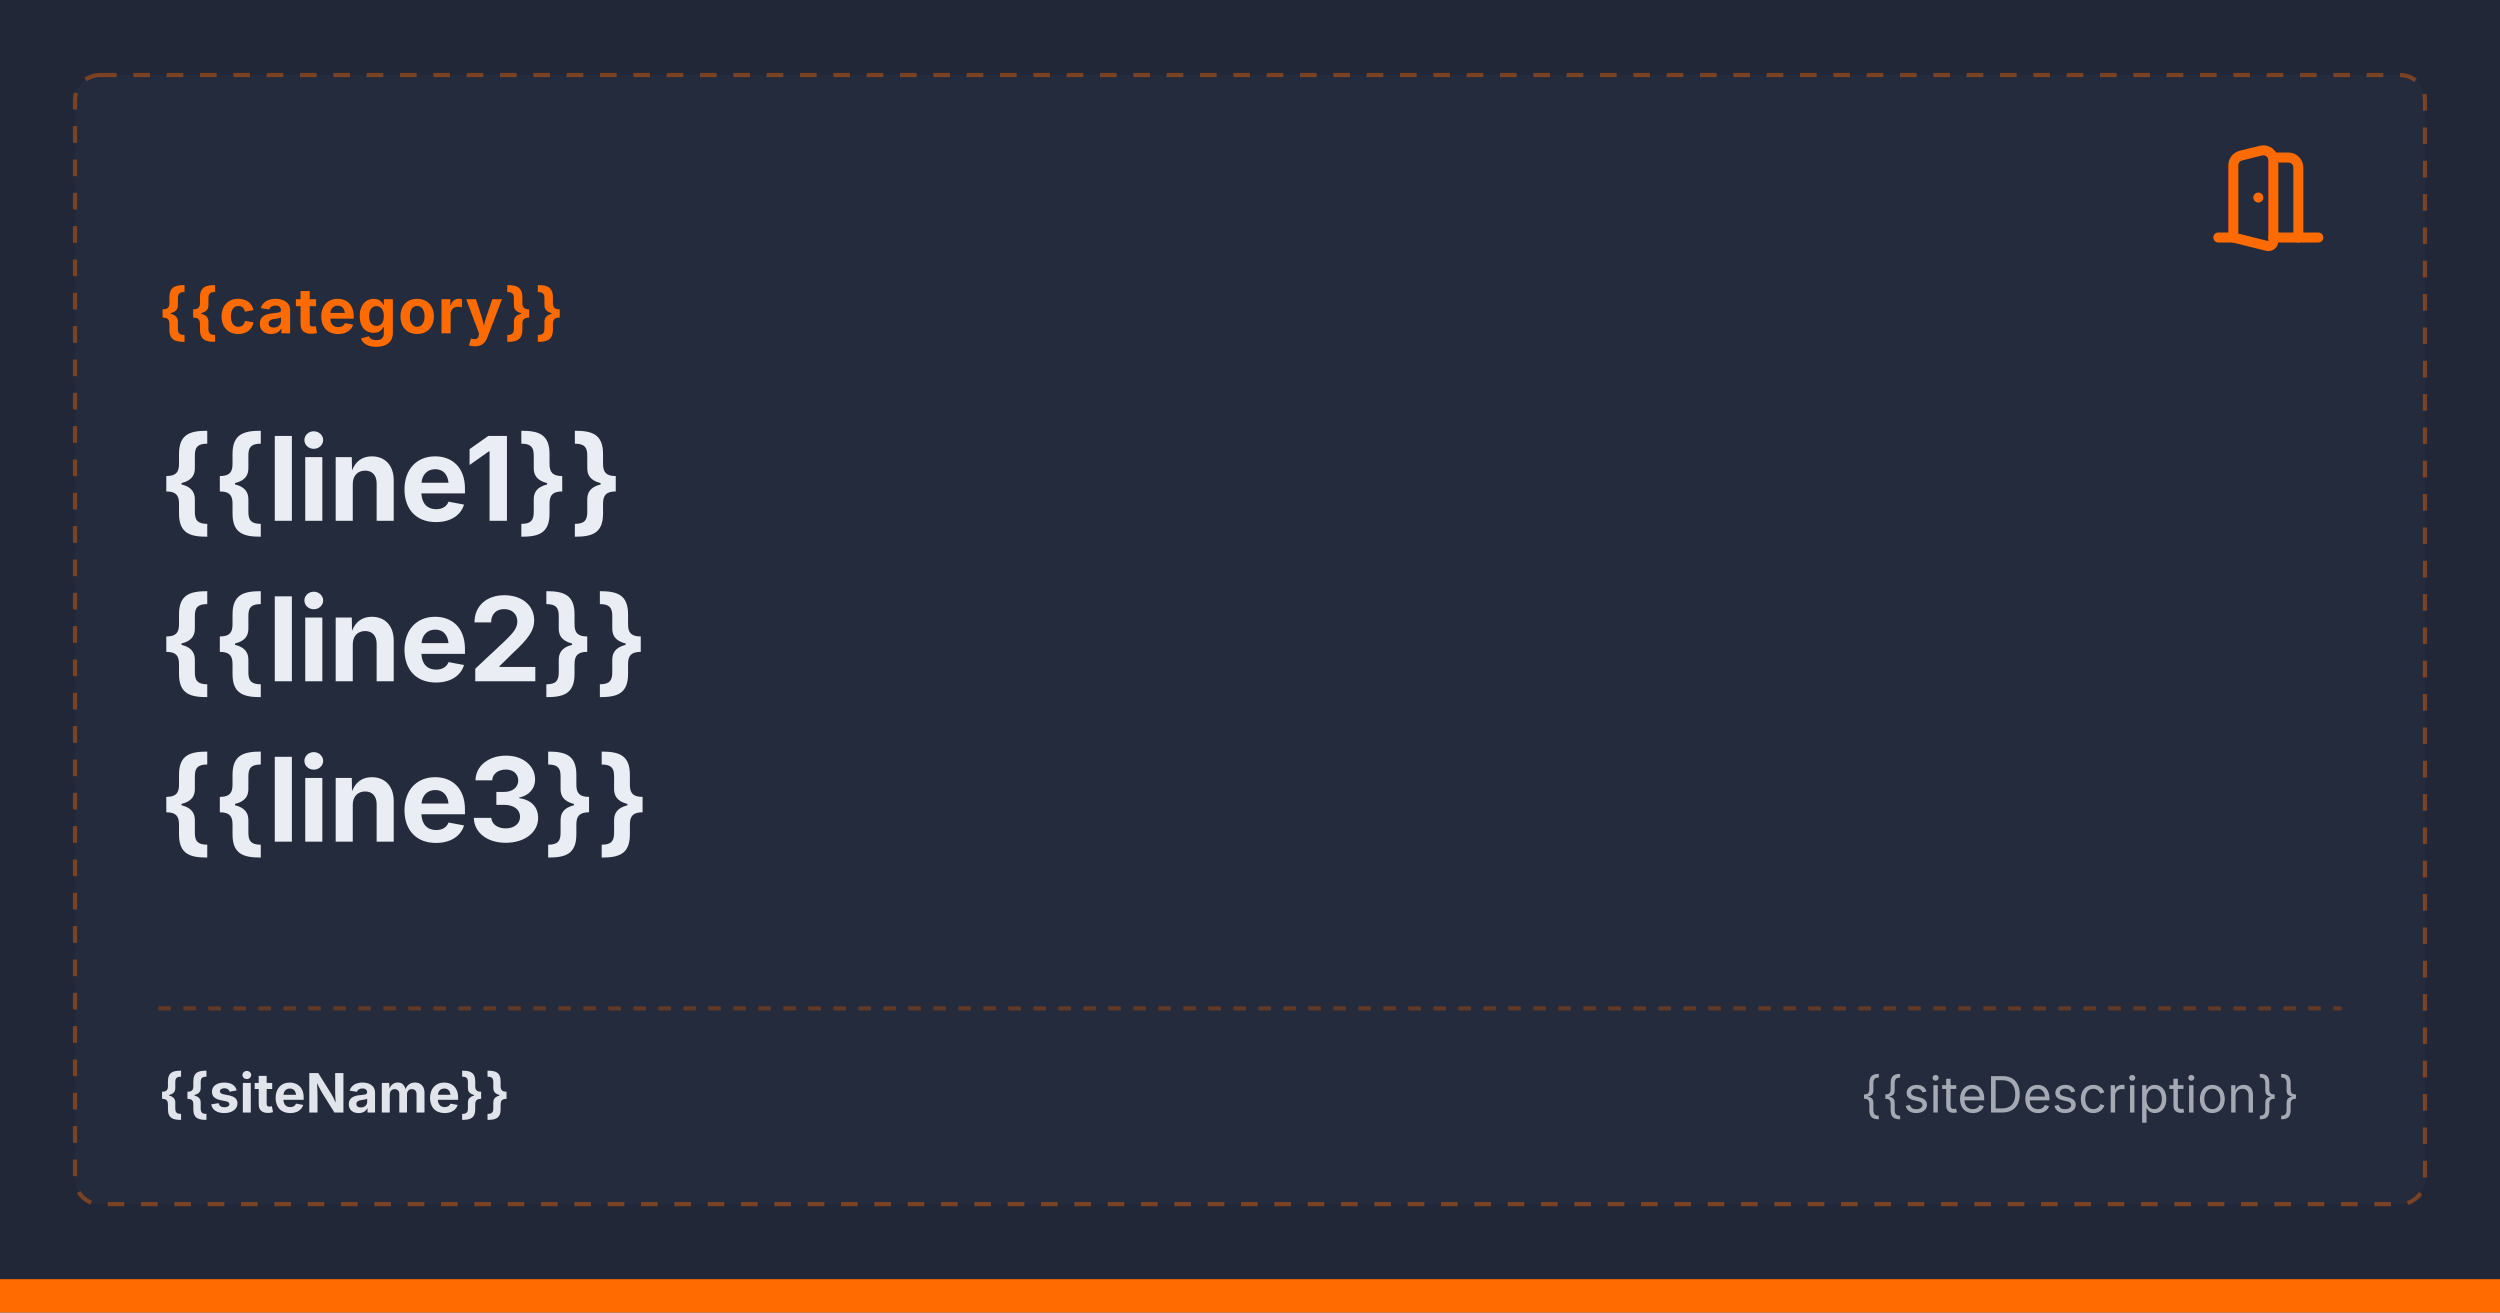
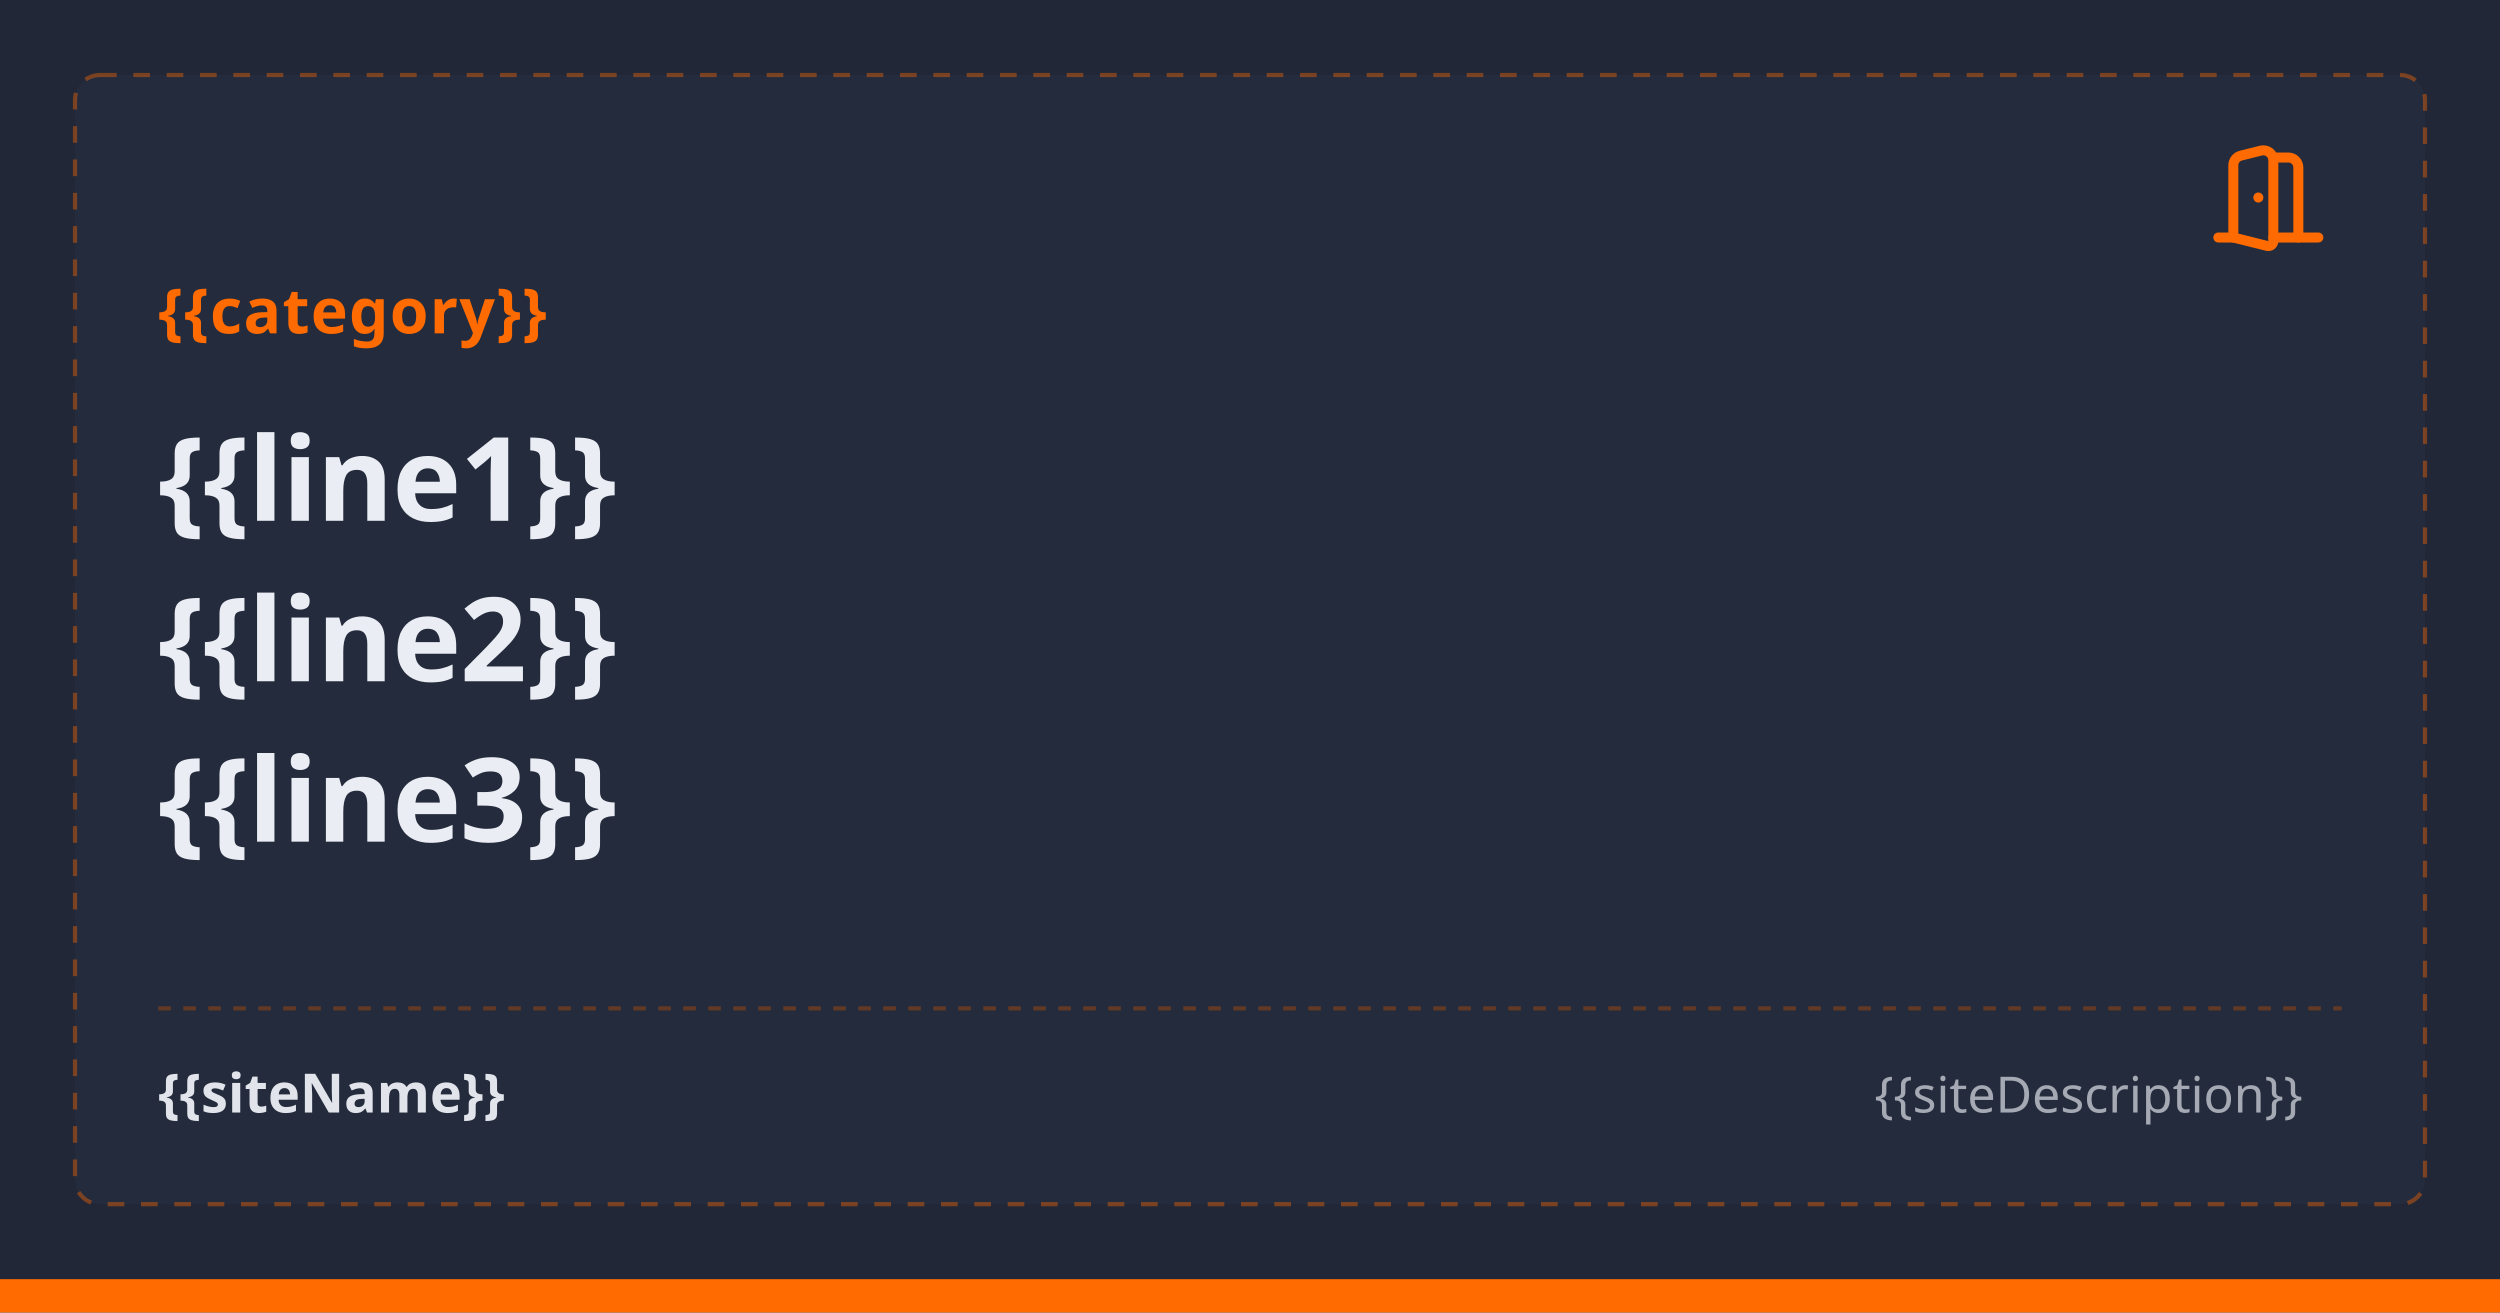
<svg xmlns="http://www.w3.org/2000/svg" width="1200" height="630" viewBox="0 0 1200 630" fill="none">
  <rect width="1200" height="630" fill="#212737" />
  <rect x="36" y="36" width="1128" height="542" rx="12" fill="#272e40" fill-opacity="0.55" stroke="#ff6b01" stroke-opacity="0.4" stroke-width="2" stroke-dasharray="8 8" />
  <g transform="translate(1060, 66) scale(2.4)" stroke="#ff6b01" stroke-width="2" stroke-linecap="round" stroke-linejoin="round" fill="none">
    <path d="M13 4h3a2 2 0 0 1 2 2v14" />
    <path d="M2 20h3" />
    <path d="M13 20h9" />
    <path d="M10 12v.01" />
    <path d="M13 4.562v16.157a1 1 0 0 1-1.242.97L5 20V5.562a2 2 0 0 1 1.515-1.94l4-1A2 2 0 0 1 13 4.561Z" />
  </g>
-   <text fill="#ff6b01" xml:space="preserve" style="white-space: pre" font-family="Inter" font-size="30" font-weight="bold" letter-spacing="0.02em">
+   <text fill="#ff6b01" xml:space="preserve" style="white-space: pre" font-family="IBM Plex Mono" font-size="30" font-weight="bold" letter-spacing="0.02em">
    <tspan x="76" y="160">{{category}}</tspan>
  </text>
-   <text fill="#eaedf3" xml:space="preserve" style="white-space: pre" font-family="Inter" font-size="56" font-weight="bold" letter-spacing="-0.01em">
+   <text fill="#eaedf3" xml:space="preserve" style="white-space: pre" font-family="IBM Plex Mono" font-size="56" font-weight="bold" letter-spacing="-0.01em">
    <tspan x="76" y="250">{{line1}} </tspan>
  </text>
-   <text fill="#eaedf3" xml:space="preserve" style="white-space: pre" font-family="Inter" font-size="56" font-weight="bold" letter-spacing="-0.01em">
+   <text fill="#eaedf3" xml:space="preserve" style="white-space: pre" font-family="IBM Plex Mono" font-size="56" font-weight="bold" letter-spacing="-0.01em">
    <tspan x="76" y="327">{{line2}} </tspan>
  </text>
-   <text fill="#eaedf3" xml:space="preserve" style="white-space: pre" font-family="Inter" font-size="56" font-weight="bold" letter-spacing="-0.01em">
+   <text fill="#eaedf3" xml:space="preserve" style="white-space: pre" font-family="IBM Plex Mono" font-size="56" font-weight="bold" letter-spacing="-0.01em">
    <tspan x="76" y="404">{{line3}}</tspan>
  </text>
  <line x1="76" y1="484" x2="1124" y2="484" stroke="#ab4b08" stroke-opacity="0.45" stroke-width="2" stroke-dasharray="6 6" />
-   <text fill="#eaedf3" fill-opacity="0.95" xml:space="preserve" style="white-space: pre" font-family="Inter" font-size="26" font-weight="bold" letter-spacing="0em">
+   <text fill="#eaedf3" fill-opacity="0.95" xml:space="preserve" style="white-space: pre" font-family="IBM Plex Mono" font-size="26" font-weight="bold" letter-spacing="0em">
    <tspan x="76" y="534">{{siteName}}</tspan>
  </text>
-   <text fill="#eaedf3" fill-opacity="0.65" xml:space="preserve" style="white-space: pre; text-anchor: end;" font-family="Inter" font-size="24" letter-spacing="0em">
+   <text fill="#eaedf3" fill-opacity="0.65" xml:space="preserve" style="white-space: pre; text-anchor: end;" font-family="IBM Plex Mono" font-size="24" letter-spacing="0em">
    <tspan x="1124" y="534">{{siteDescription}}</tspan>
  </text>
  <rect y="614" width="1200" height="16" fill="#ff6b01" />
</svg>
